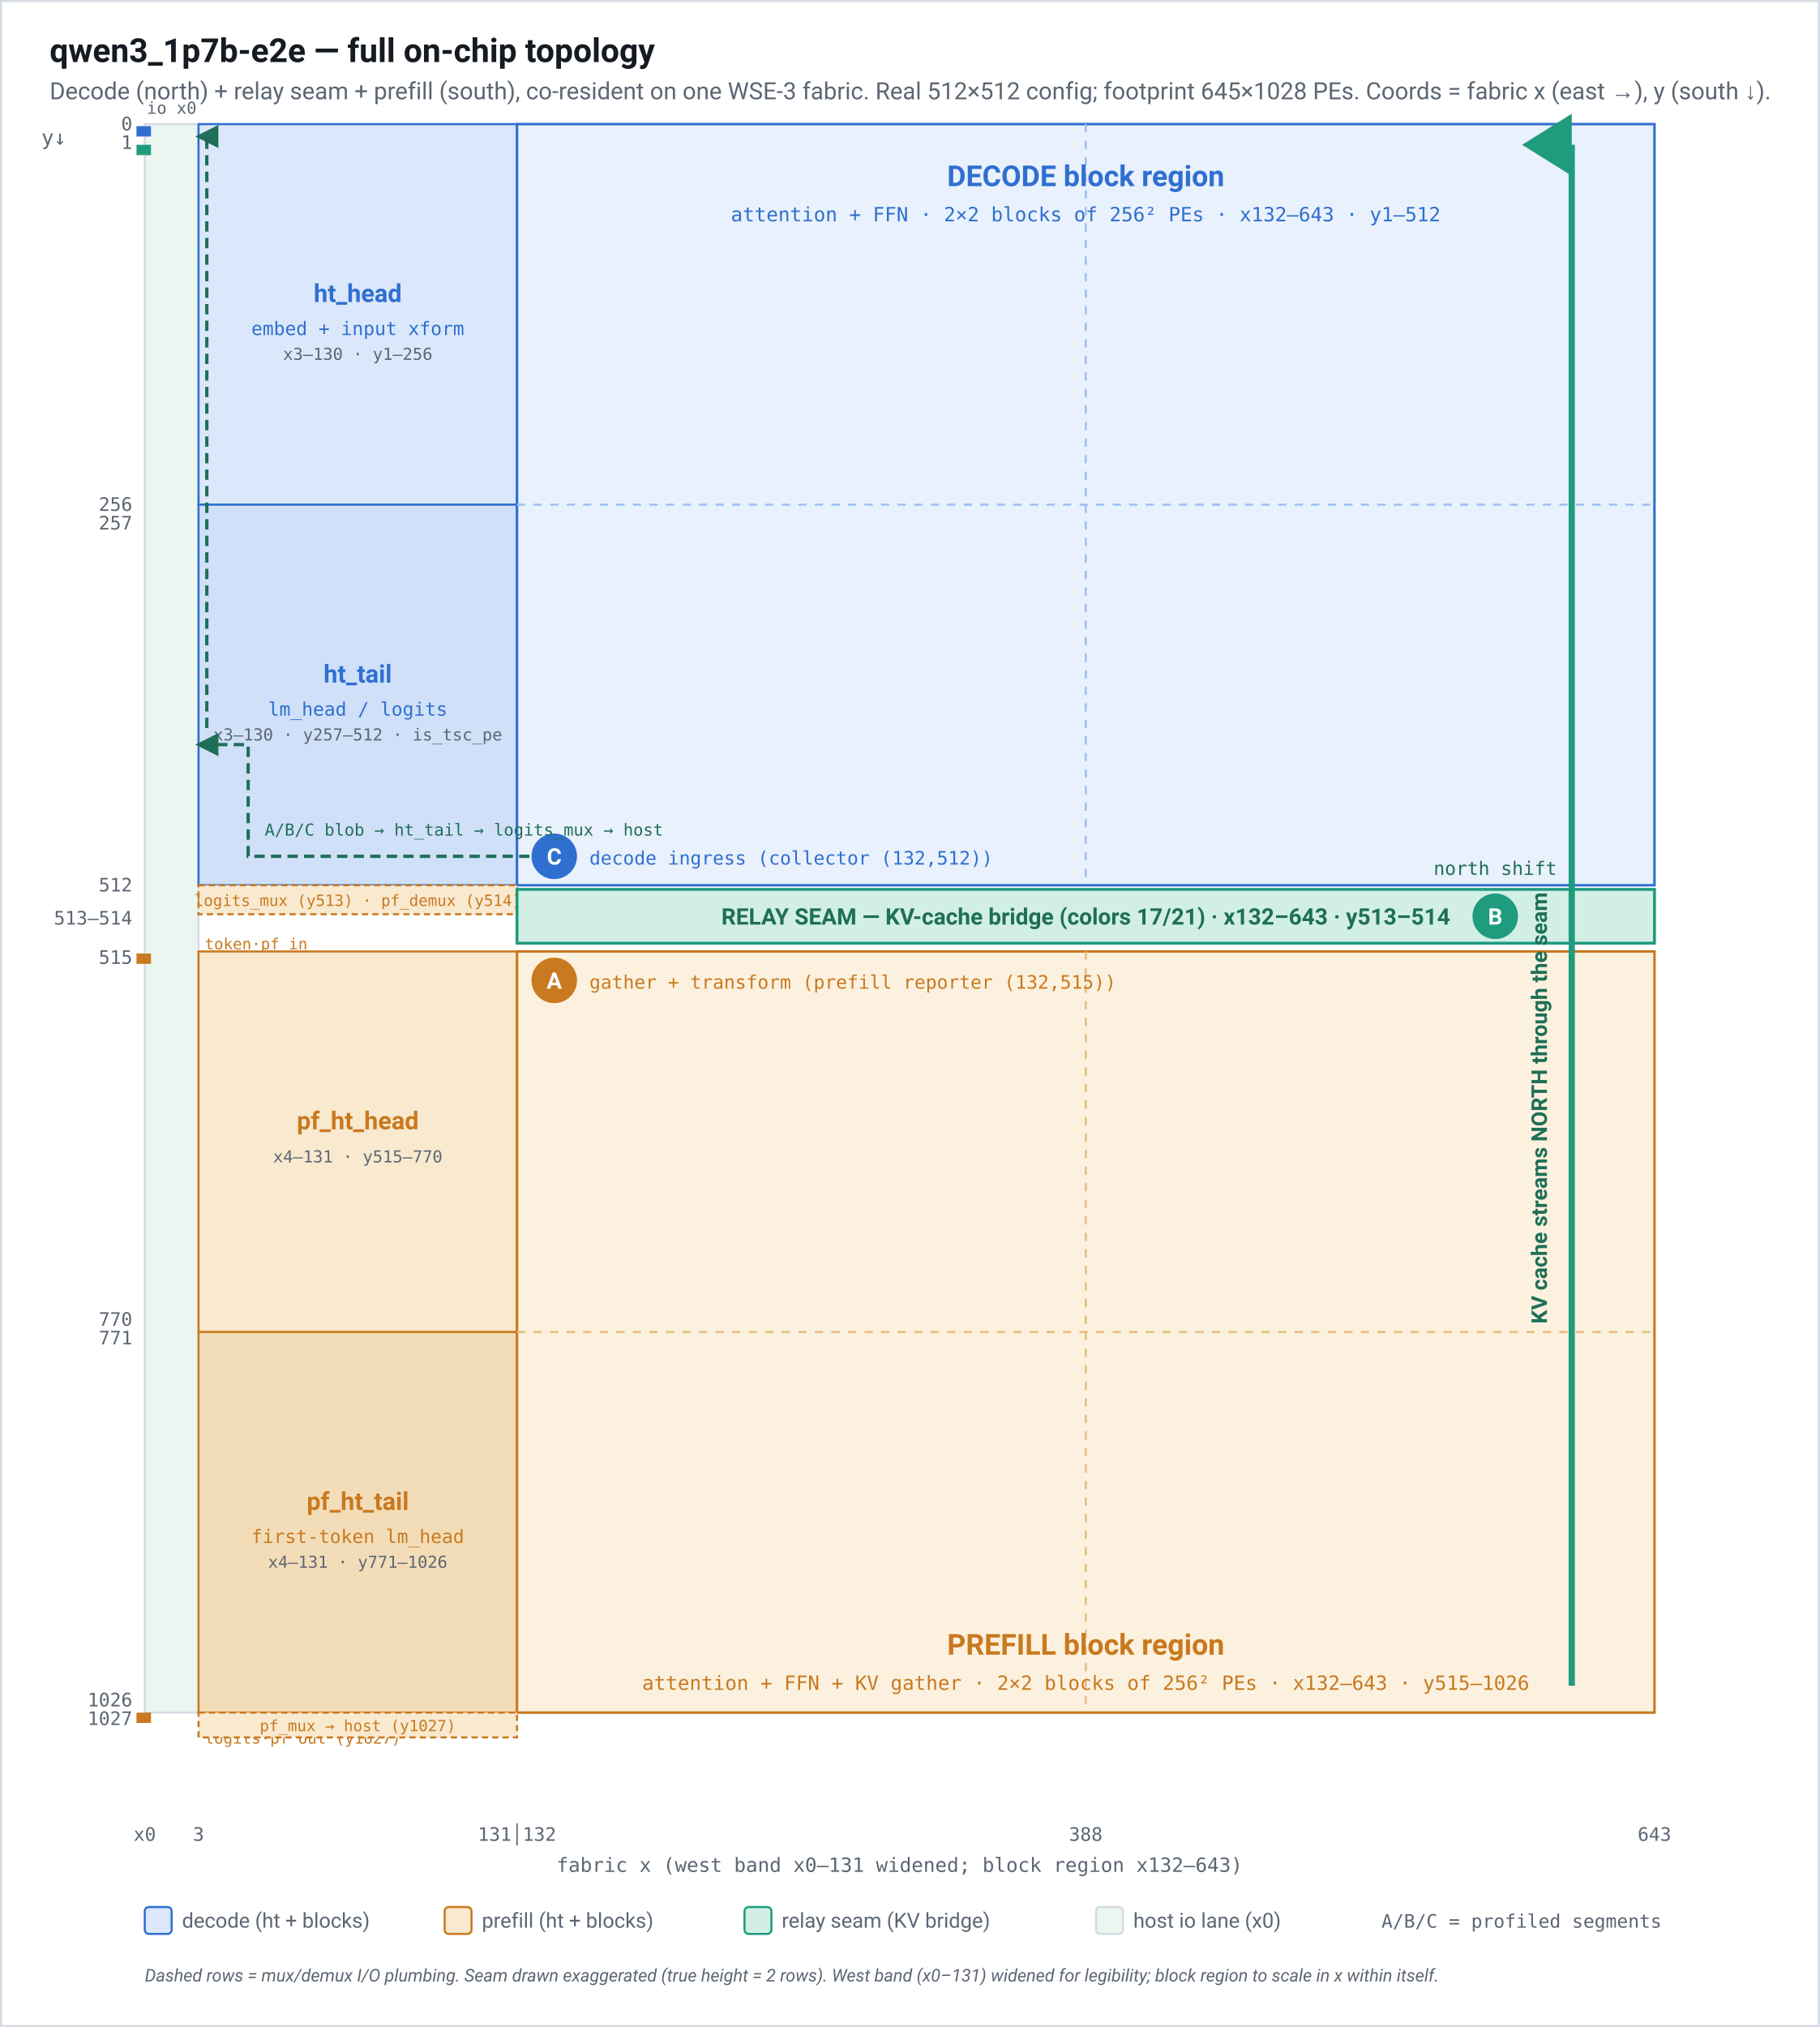
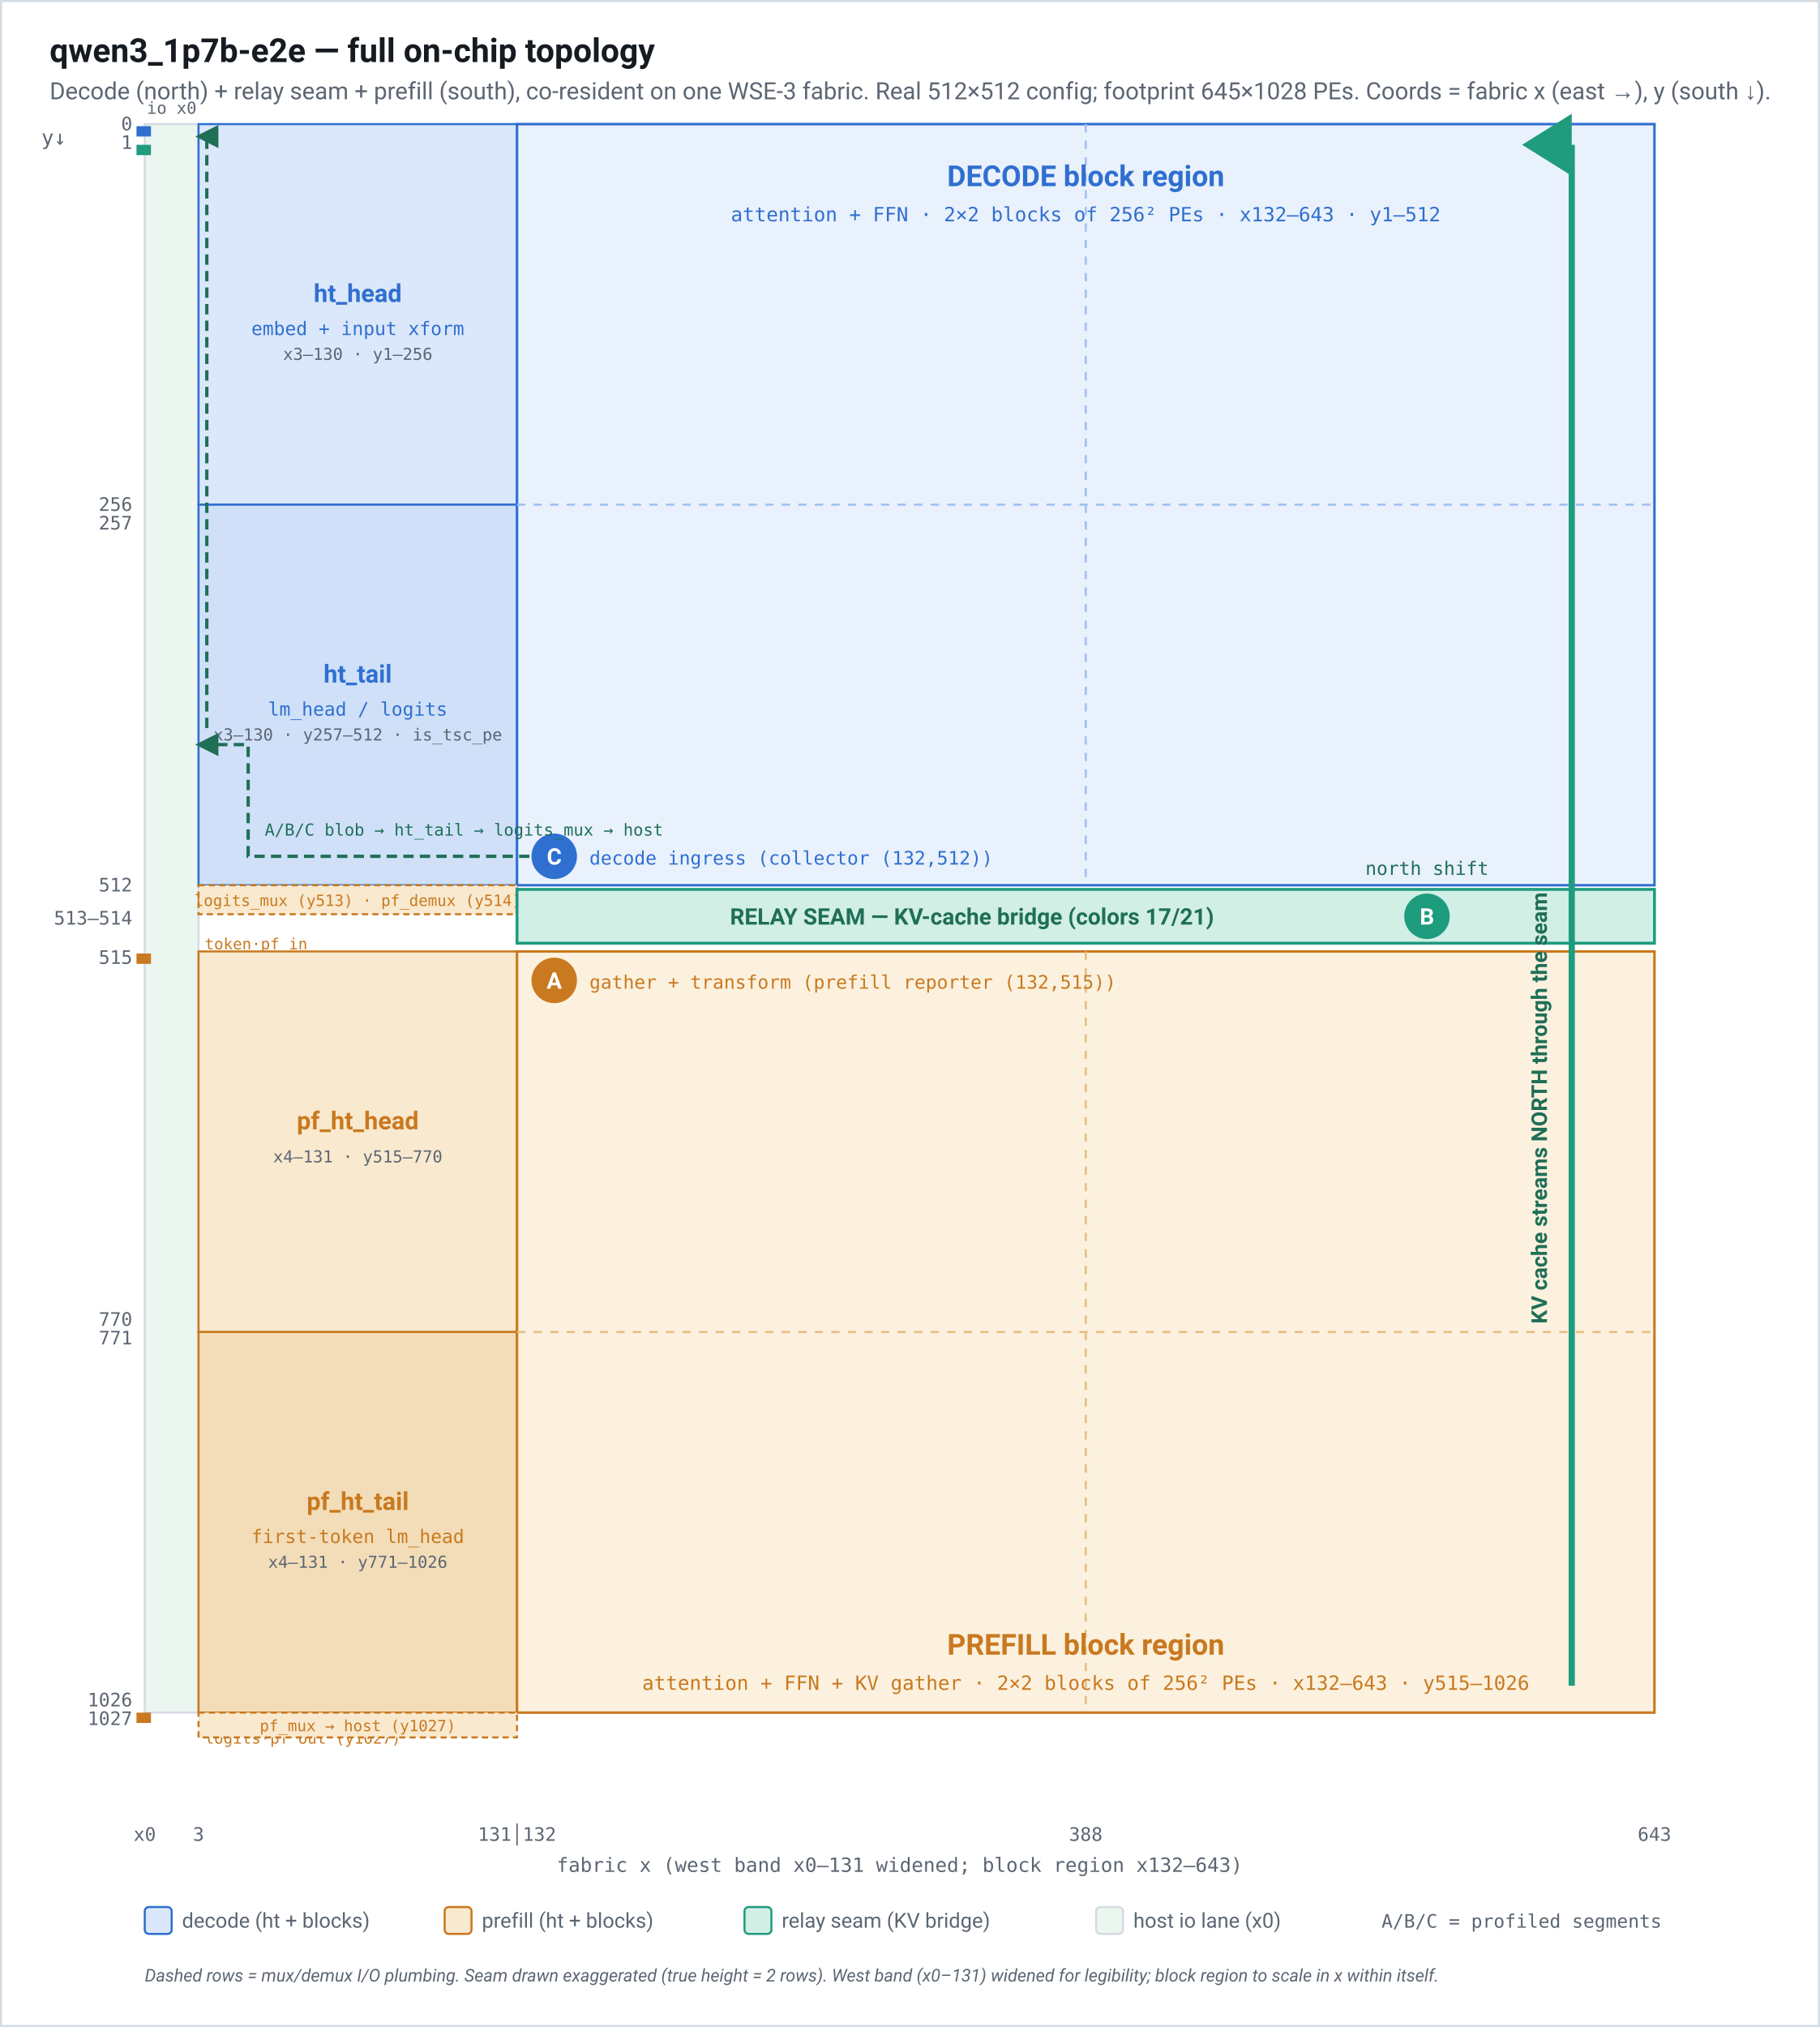
<svg xmlns="http://www.w3.org/2000/svg" viewBox="0 0 880 980" font-family="ui-sans-serif,system-ui,Segoe UI,Roboto,Arial,sans-serif">
  <defs>
    <marker id="kv" markerWidth="12" markerHeight="12" refX="6" refY="9" orient="auto">
      <path d="M1,9 L6,1 L11,9 Z" fill="#1f9b7e" />
    </marker>
    <marker id="ar" markerWidth="10" markerHeight="10" refX="7" refY="5" orient="auto">
      <path d="M1,1 L8,5 L1,9 Z" fill="#e0453f" />
    </marker>
    <marker id="hg" markerWidth="9" markerHeight="9" refX="7" refY="4.5" orient="auto">
      <path d="M1,1 L8,4.5 L1,8 Z" fill="#1f6f57" />
    </marker>
  </defs>
  <rect x="0" y="0" width="880" height="980" fill="#ffffff" />
  <rect x="0.5" y="0.5" width="879" height="979" fill="none" stroke="#d5dbe3" />
  <text x="24" y="30" font-size="16" font-weight="700" fill="#161b22">qwen3_1p7b-e2e — full on-chip topology</text>
  <text x="24" y="48" font-size="11.5" fill="#5c6673">Decode (north) + relay seam + prefill (south), co-resident on one WSE-3 fabric. Real 512×512 config; footprint 645×1028 PEs. Coords = fabric x (east →), y (south ↓).</text>
  <text x="20" y="70" font-size="10" fill="#5c6673" font-family="ui-monospace,Menlo,Consolas,monospace">y↓</text>
  <g font-family="ui-monospace,Menlo,Consolas,monospace" font-size="9" fill="#5c6673" text-anchor="end">
    <text x="64" y="63">0</text>
    <text x="64" y="72">1</text>
    <text x="64" y="247">256</text>
    <text x="64" y="256">257</text>
    <text x="64" y="431">512</text>
    <text x="64" y="447">513–514</text>
    <text x="64" y="466">515</text>
    <text x="64" y="641">770</text>
    <text x="64" y="650">771</text>
    <text x="64" y="825">1026</text>
    <text x="64" y="834">1027</text>
  </g>
  <g font-family="ui-monospace,Menlo,Consolas,monospace" font-size="9" fill="#5c6673" text-anchor="middle">
    <text x="70" y="890">x0</text>
    <text x="96" y="890">3</text>
    <text x="250" y="890">131│132</text>
    <text x="525" y="890">388</text>
    <text x="800" y="890">643</text>
    <text x="435" y="905" font-size="9.5">fabric x  (west band x0–131 widened; block region x132–643)</text>
  </g>
  <rect x="70" y="60" width="26" height="768" fill="#eaf6ef" stroke="#d5dbe3" />
  <g font-family="ui-monospace,Menlo,Consolas,monospace" font-size="7.5">
    <rect x="66" y="61" width="7" height="5" fill="#2f6fd0" />
    <text x="99" y="66" fill="#2f6fd0">logits·dec out (y1)</text>
    <rect x="66" y="70" width="7" height="5" fill="#1f9b7e" />
    <text x="99" y="75" fill="#1f6f57">host-X in (y0/18…)</text>
    <rect x="66" y="461" width="7" height="5" fill="#c9791f" />
    <text x="99" y="459" fill="#c9791f">token·pf in</text>
    <rect x="66" y="828" width="7" height="5" fill="#c9791f" />
    <text x="99" y="843" fill="#c9791f">logits·pf out (y1027)</text>
  </g>
  <text x="83" y="55" font-size="8" fill="#5c6673" text-anchor="middle" font-family="ui-monospace,Menlo,Consolas,monospace">io x0</text>
  <rect x="96" y="60" width="154" height="184" fill="#dbe7fa" stroke="#2f6fd0" />
  <text x="173" y="146" text-anchor="middle" font-size="12" font-weight="650" fill="#2f6fd0">ht_head</text>
  <text x="173" y="162" text-anchor="middle" font-size="9" fill="#2f6fd0" font-family="ui-monospace,Menlo,Consolas,monospace">embed + input xform</text>
  <text x="173" y="174" text-anchor="middle" font-size="8" fill="#5c6673" font-family="ui-monospace,Menlo,Consolas,monospace">x3–130 · y1–256</text>
  <rect x="96" y="244" width="154" height="184" fill="#cfe0f8" stroke="#2f6fd0" />
  <text x="173" y="330" text-anchor="middle" font-size="12" font-weight="650" fill="#2f6fd0">ht_tail</text>
  <text x="173" y="346" text-anchor="middle" font-size="9" fill="#2f6fd0" font-family="ui-monospace,Menlo,Consolas,monospace">lm_head / logits</text>
  <text x="173" y="358" text-anchor="middle" font-size="8" fill="#5c6673" font-family="ui-monospace,Menlo,Consolas,monospace">x3–130 · y257–512 · is_tsc_pe</text>
  <rect x="250" y="60" width="550" height="368" fill="#e9f1fc" stroke="#2f6fd0" stroke-width="1.2" />
  <line x1="525" y1="60" x2="525" y2="428" stroke="#9dc0f0" stroke-dasharray="4 4" />
  <line x1="250" y1="244" x2="800" y2="244" stroke="#9dc0f0" stroke-dasharray="4 4" />
  <text x="525" y="90" text-anchor="middle" font-size="14" font-weight="700" fill="#2f6fd0">DECODE block region</text>
  <text x="525" y="107" text-anchor="middle" font-size="9.5" fill="#2f6fd0" font-family="ui-monospace,Menlo,Consolas,monospace">attention + FFN · 2×2 blocks of 256² PEs · x132–643 · y1–512</text>
  <rect x="70" y="60" width="26" height="6" fill="none" />
  <rect x="96" y="428" width="154" height="14" fill="#f8e9cf" stroke="#c9791f" stroke-dasharray="3 2" />
  <text x="173" y="438" text-anchor="middle" font-size="7.5" fill="#c9791f" font-family="ui-monospace,Menlo,Consolas,monospace">logits_mux (y513) · pf_demux (y514)</text>
  <rect x="250" y="430" width="550" height="26" fill="#d2efe6" stroke="#1f9b7e" stroke-width="1.4" />
-   <text x="525" y="447" text-anchor="middle" font-size="11" font-weight="700" fill="#1f6f57">RELAY SEAM — KV-cache bridge (colors 17/21) · x132–643 · y513–514</text>
+   <text x="470" y="447" text-anchor="middle" font-size="11" font-weight="700" fill="#1f6f57">RELAY SEAM — KV-cache bridge (colors 17/21)</text>
  <rect x="96" y="460" width="154" height="184" fill="#f8e9cf" stroke="#c9791f" />
  <text x="173" y="546" text-anchor="middle" font-size="12" font-weight="650" fill="#c9791f">pf_ht_head</text>
  <text x="173" y="562" text-anchor="middle" font-size="8" fill="#5c6673" font-family="ui-monospace,Menlo,Consolas,monospace">x4–131 · y515–770</text>
  <rect x="96" y="644" width="154" height="184" fill="#f3ddb8" stroke="#c9791f" />
  <text x="173" y="730" text-anchor="middle" font-size="12" font-weight="650" fill="#c9791f">pf_ht_tail</text>
  <text x="173" y="746" text-anchor="middle" font-size="9" fill="#c9791f" font-family="ui-monospace,Menlo,Consolas,monospace">first-token lm_head</text>
  <text x="173" y="758" text-anchor="middle" font-size="8" fill="#5c6673" font-family="ui-monospace,Menlo,Consolas,monospace">x4–131 · y771–1026</text>
  <rect x="250" y="460" width="550" height="368" fill="#fbf1de" stroke="#c9791f" stroke-width="1.2" />
  <line x1="525" y1="460" x2="525" y2="828" stroke="#e6bd80" stroke-dasharray="4 4" />
  <line x1="250" y1="644" x2="800" y2="644" stroke="#e6bd80" stroke-dasharray="4 4" />
  <text x="525" y="800" text-anchor="middle" font-size="14" font-weight="700" fill="#c9791f">PREFILL block region</text>
  <text x="525" y="817" text-anchor="middle" font-size="9.5" fill="#c9791f" font-family="ui-monospace,Menlo,Consolas,monospace">attention + FFN + KV gather · 2×2 blocks of 256² PEs · x132–643 · y515–1026</text>
  <rect x="96" y="828" width="154" height="12" fill="#f8e9cf" stroke="#c9791f" stroke-dasharray="3 2" />
  <text x="173" y="837" text-anchor="middle" font-size="7.5" fill="#c9791f" font-family="ui-monospace,Menlo,Consolas,monospace">pf_mux → host (y1027)</text>
  <line x1="760" y1="815" x2="760" y2="70" stroke="#1f9b7e" stroke-width="3" marker-end="url(#kv)" />
  <text x="748" y="640" font-size="10.5" font-weight="700" fill="#1f6f57" transform="rotate(-90 748 640)">KV cache streams NORTH through the seam</text>
  <circle cx="268" cy="474" r="11" fill="#c9791f" />
  <text x="268" y="478" text-anchor="middle" font-size="11" font-weight="700" fill="#fff">A</text>
  <text x="285" y="478" font-size="9" fill="#c9791f" font-family="ui-monospace,Menlo,Consolas,monospace">gather + transform (prefill reporter (132,515))</text>
-   <circle cx="723" cy="443" r="11" fill="#1f9b7e" />
-   <text x="723" y="447" text-anchor="middle" font-size="11" font-weight="700" fill="#fff">B</text>
-   <text x="723" y="423" font-size="9" fill="#1f6f57" text-anchor="middle" font-family="ui-monospace,Menlo,Consolas,monospace">north shift</text>
+   <circle cx="690" cy="443" r="11" fill="#1f9b7e" />
+   <text x="690" y="447" text-anchor="middle" font-size="11" font-weight="700" fill="#fff">B</text>
+   <text x="690" y="423" font-size="9" fill="#1f6f57" text-anchor="middle" font-family="ui-monospace,Menlo,Consolas,monospace">north shift</text>
  <circle cx="268" cy="414" r="11" fill="#2f6fd0" />
  <text x="268" y="418" text-anchor="middle" font-size="11" font-weight="700" fill="#fff">C</text>
  <text x="285" y="418" font-size="9" fill="#2f6fd0" font-family="ui-monospace,Menlo,Consolas,monospace">decode ingress (collector (132,512))</text>
  <path d="M256,414 L120,414 L120,360 L96,360" fill="none" stroke="#1f6f57" stroke-width="1.6" stroke-dasharray="5 3" marker-end="url(#hg)" />
  <path d="M100,352 L100,66 L96,66" fill="none" stroke="#1f6f57" stroke-width="1.6" stroke-dasharray="5 3" marker-end="url(#hg)" />
  <text x="128" y="404" font-size="8" fill="#1f6f57" font-family="ui-monospace,Menlo,Consolas,monospace">A/B/C blob → ht_tail → logits_mux → host</text>
  <g font-size="10" fill="#5c6673">
    <rect x="70" y="922" width="13" height="13" rx="2" fill="#dbe7fa" stroke="#2f6fd0" />
    <text x="88" y="932">decode (ht + blocks)</text>
    <rect x="215" y="922" width="13" height="13" rx="2" fill="#f8e9cf" stroke="#c9791f" />
    <text x="233" y="932">prefill (ht + blocks)</text>
    <rect x="360" y="922" width="13" height="13" rx="2" fill="#d2efe6" stroke="#1f9b7e" />
    <text x="378" y="932">relay seam (KV bridge)</text>
    <rect x="530" y="922" width="13" height="13" rx="2" fill="#eaf6ef" stroke="#d5dbe3" />
    <text x="548" y="932">host io lane (x0)</text>
    <text x="668" y="932" font-family="ui-monospace,Menlo,Consolas,monospace" font-size="9">A/B/C = profiled segments</text>
  </g>
  <text x="70" y="958" font-size="8.5" fill="#5c6673" font-style="italic">Dashed rows = mux/demux I/O plumbing. Seam drawn exaggerated (true height = 2 rows). West band (x0–131) widened for legibility; block region to scale in x within itself.</text>
</svg>
